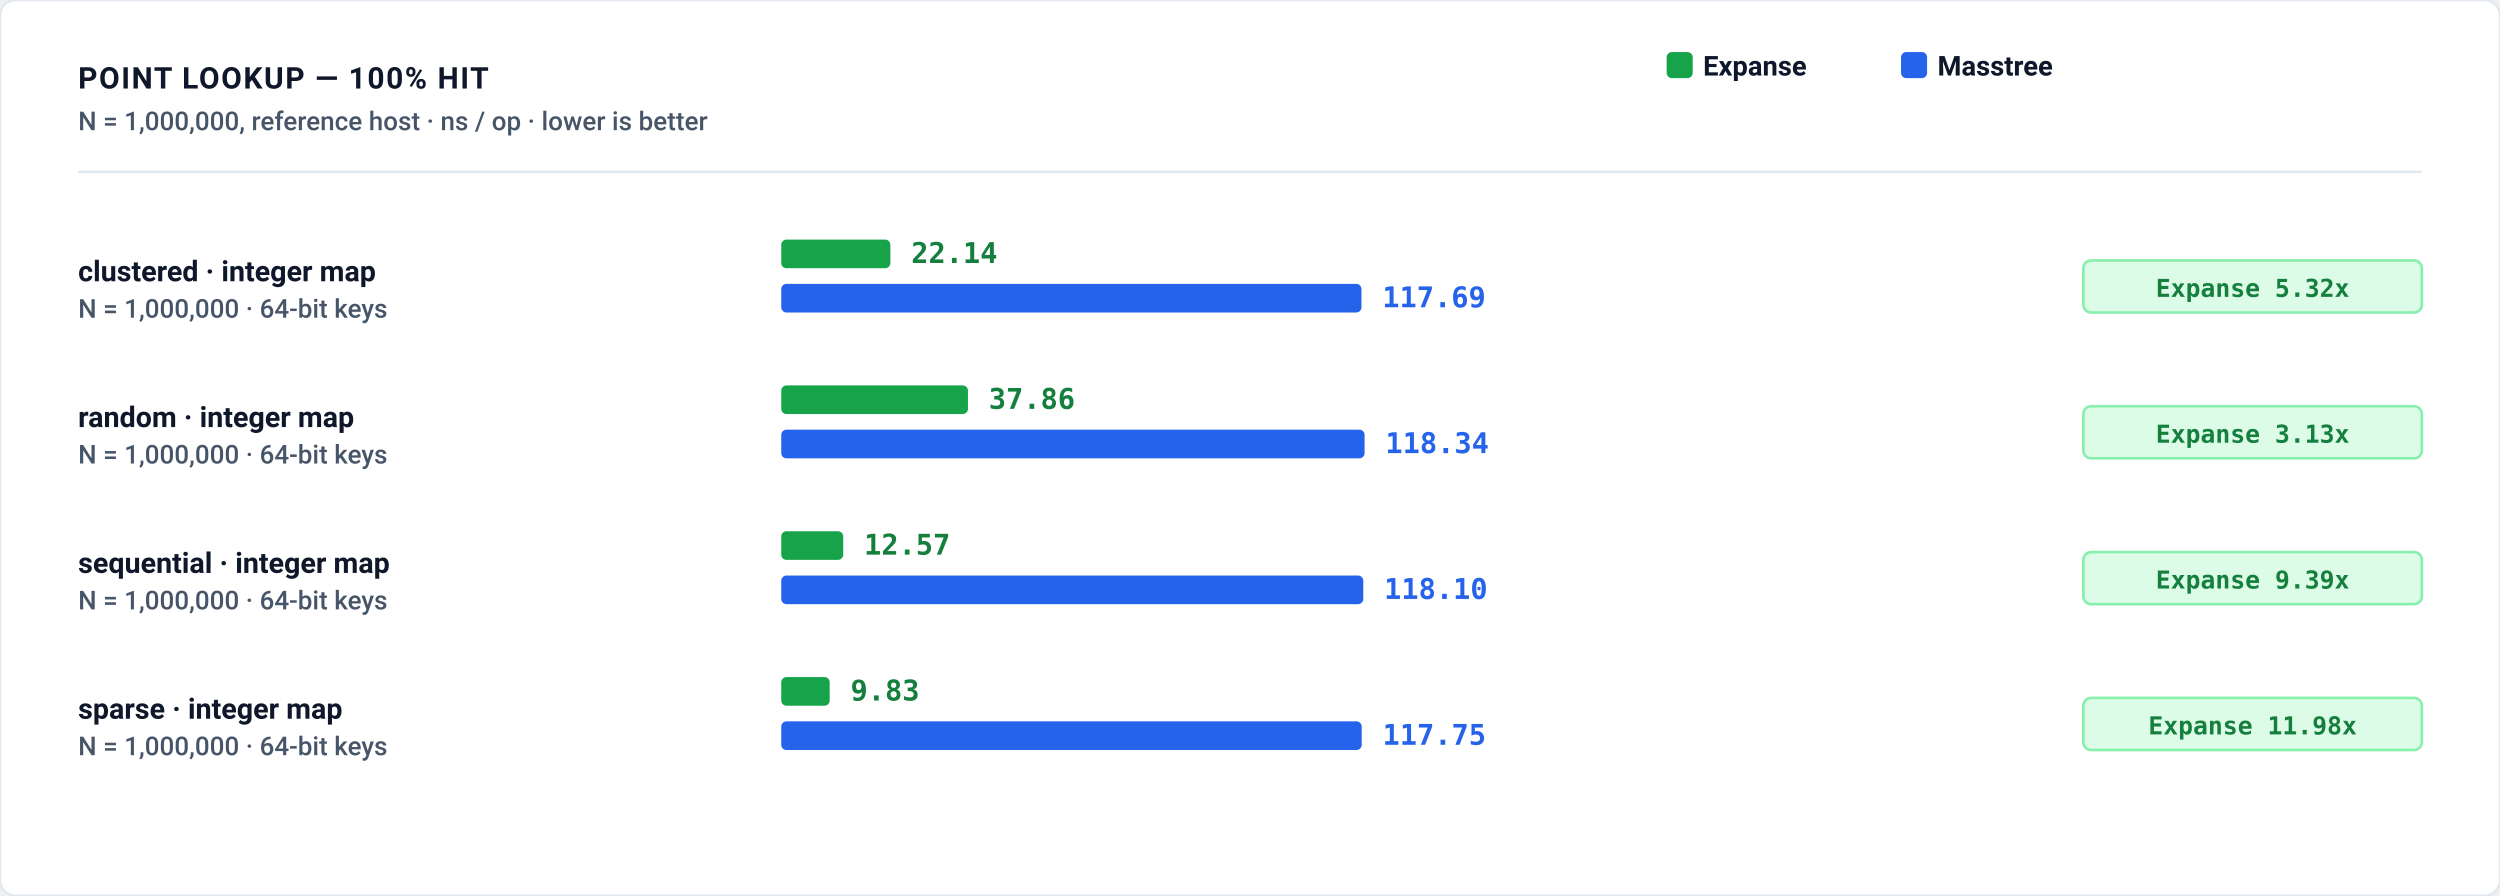
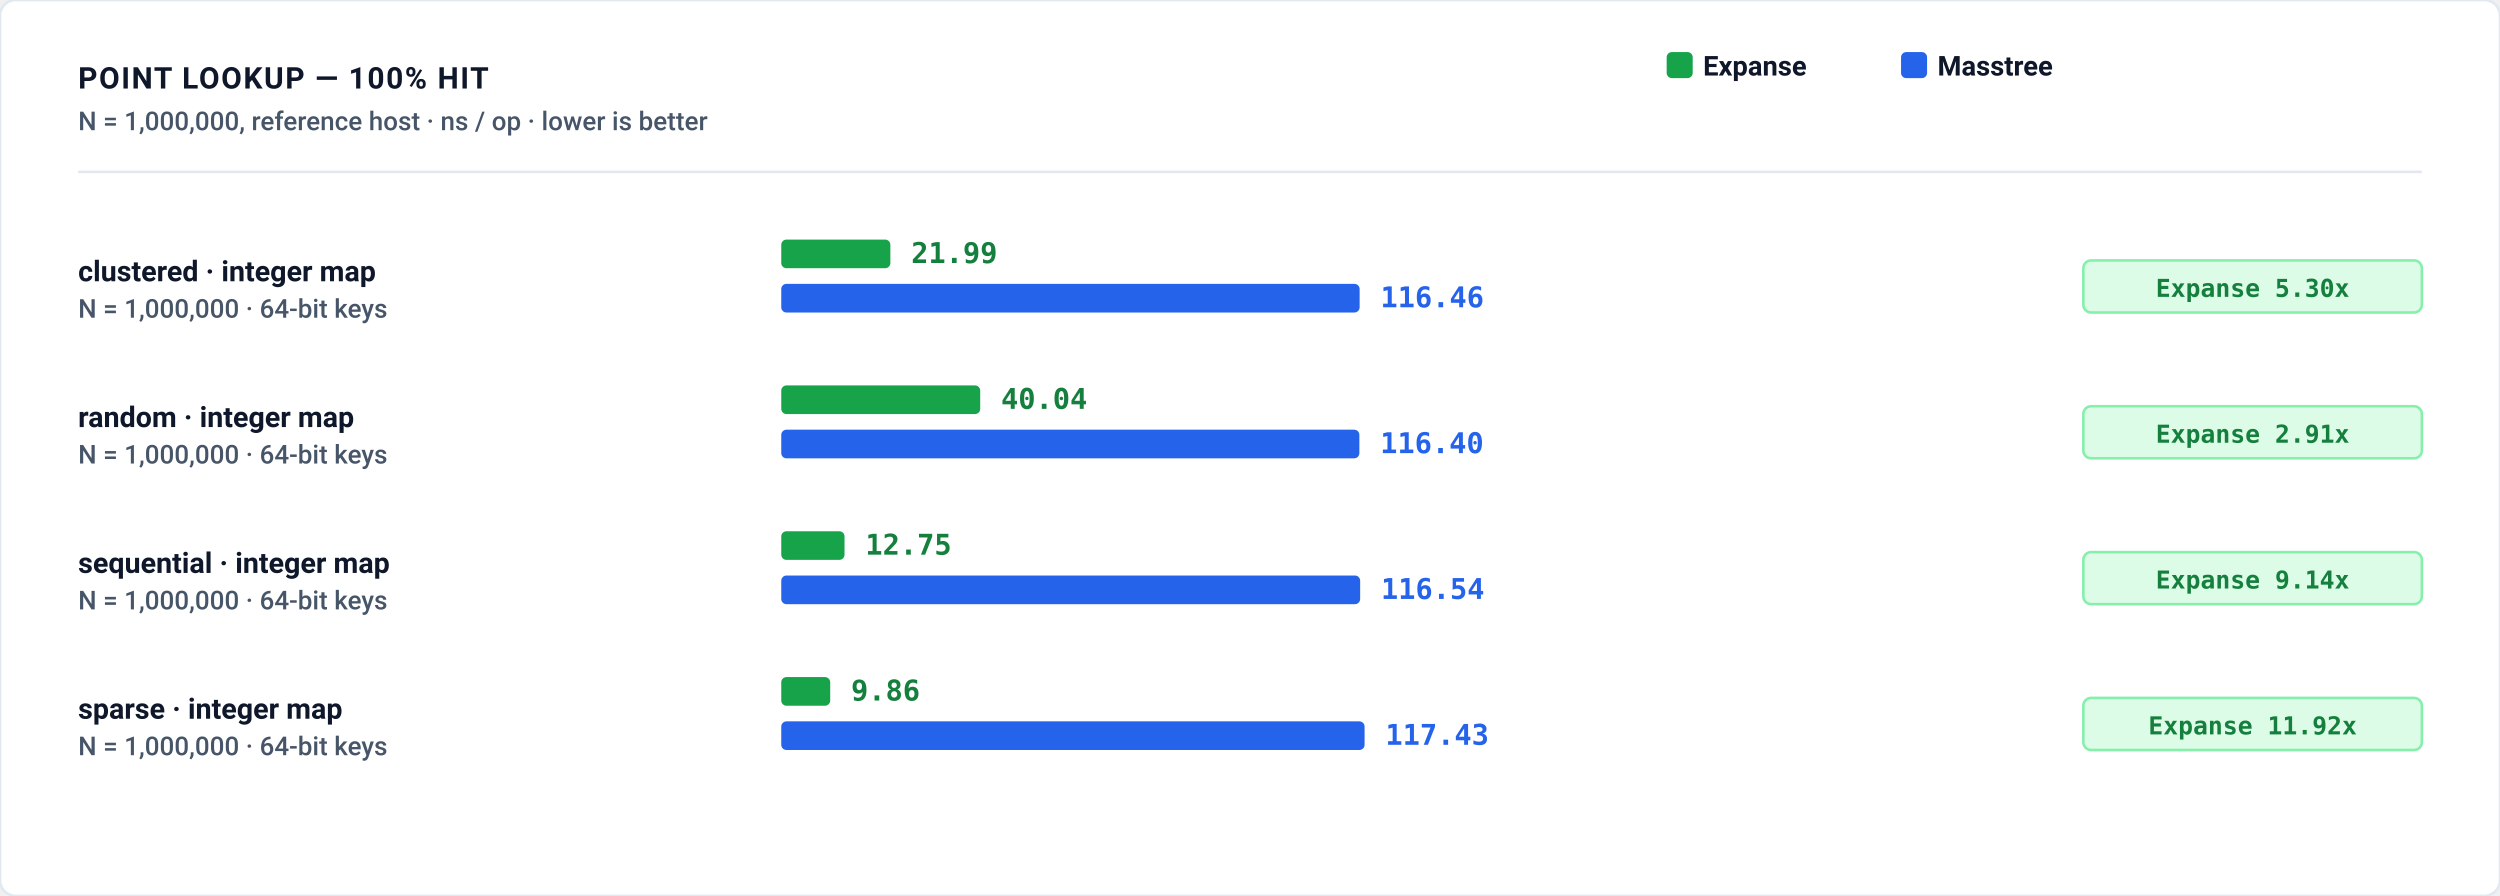
<svg xmlns="http://www.w3.org/2000/svg" role="img" viewBox="0 0 960 344" width="100%" height="100%">
  <defs>
    <style>
      .bg { fill: #ffffff; }
      .border { stroke: #e2e8f0; stroke-width: 1px; fill: none; }
      .grid { stroke: #f1f5f9; stroke-width: 1px; stroke-dasharray: 2,3; }
      .axis { stroke: #cbd5e1; stroke-width: 1.5px; }
      .divider { stroke: #e2e8f0; stroke-width: 1px; }

      .t-title { font-family: -apple-system, BlinkMacSystemFont, "Segoe UI", Roboto, Helvetica, Arial, sans-serif; font-size: 11.5px; font-weight: 700; letter-spacing: 0.6px; fill: #0f172a; text-transform: uppercase; }
      .t-sub { font-family: -apple-system, BlinkMacSystemFont, "Segoe UI", Roboto, Helvetica, Arial, sans-serif; font-size: 10px; font-weight: 500; fill: #475569; }
      .t-unit { font-family: ui-monospace, SFMono-Regular, Menlo, Monaco, Consolas, monospace; font-size: 10px; font-weight: 600; fill: #475569; }
      .t-axis-label { font-family: ui-monospace, SFMono-Regular, Menlo, Monaco, Consolas, monospace; font-size: 9.5px; font-weight: 500; fill: #64748b; }
      .t-bar-label { font-family: -apple-system, BlinkMacSystemFont, "Segoe UI", Roboto, Helvetica, Arial, sans-serif; font-size: 11px; font-weight: 700; fill: #0f172a; }
      .t-legend { font-family: -apple-system, BlinkMacSystemFont, "Segoe UI", Roboto, Helvetica, Arial, sans-serif; font-size: 10.5px; font-weight: 600; fill: #0f172a; }

      .t-val-accent { font-family: ui-monospace, SFMono-Regular, Menlo, Monaco, Consolas, monospace; font-size: 11px; font-weight: 700; fill: #15803d; }
      .t-val-blue { font-family: ui-monospace, SFMono-Regular, Menlo, Monaco, Consolas, monospace; font-size: 11px; font-weight: 600; fill: #2563eb; }
      .t-note { font-family: -apple-system, BlinkMacSystemFont, "Segoe UI", Roboto, Helvetica, Arial, sans-serif; font-size: 9.5px; font-weight: 500; fill: #64748b; }

      .b-expanse { fill: #16a34a; }
      .b-art { fill: #2563eb; }
      .b-masstree { fill: #2563eb; }
      .b-btree { fill: #d97706; }
      .b-hashmap { fill: #7c3aed; }

      .badge-win { fill: #dcfce7; stroke: #86efac; stroke-width: 1px; }
      .badge-win-text { font-family: ui-monospace, SFMono-Regular, Menlo, Monaco, Consolas, monospace; font-size: 9.5px; font-weight: 700; fill: #15803d; text-anchor: middle; }
      .badge-loss { fill: #fef3c7; stroke: #fcd34d; stroke-width: 1px; }
      .badge-loss-text { font-family: ui-monospace, SFMono-Regular, Menlo, Monaco, Consolas, monospace; font-size: 9.5px; font-weight: 700; fill: #b45309; text-anchor: middle; }

      @media (prefers-color-scheme: dark) {
        .bg { fill: #0d1117; }
        .border { stroke: #30363d; }
        .grid { stroke: #21262d; }
        .axis { stroke: #484f58; }
        .divider { stroke: #21262d; }
        .t-title { fill: #f0f6fc; }
        .t-sub { fill: #94a3b8; }
        .t-unit { fill: #94a3b8; }
        .t-axis-label { fill: #94a3b8; }
        .t-bar-label { fill: #f8fafc; }
        .t-legend { fill: #f8fafc; }
        .t-val-accent { fill: #4ade80; }
        .t-val-blue { fill: #38bdf8; }
        .t-note { fill: #94a3b8; }
        .b-expanse { fill: #22c55e; }
        .b-art { fill: #3b82f6; }
        .b-masstree { fill: #3b82f6; }
        .b-btree { fill: #f59e0b; }
        .b-hashmap { fill: #a855f7; }
        .badge-win { fill: #052e16; stroke: #166534; }
        .badge-win-text { fill: #4ade80; }
        .badge-loss { fill: #451a03; stroke: #92400e; }
        .badge-loss-text { fill: #fbbf24; }
      }

      :root[data-theme="dark"] .bg, [data-theme="dark"] .bg { fill: #0d1117; }
      :root[data-theme="dark"] .border, [data-theme="dark"] .border { stroke: #30363d; }
      :root[data-theme="dark"] .grid, [data-theme="dark"] .grid { stroke: #21262d; }
      :root[data-theme="dark"] .axis, [data-theme="dark"] .axis { stroke: #484f58; }
      :root[data-theme="dark"] .divider, [data-theme="dark"] .divider { stroke: #21262d; }
      :root[data-theme="dark"] .t-title, [data-theme="dark"] .t-title { fill: #f0f6fc; }
      :root[data-theme="dark"] .t-sub, [data-theme="dark"] .t-sub { fill: #94a3b8; }
      :root[data-theme="dark"] .t-unit, [data-theme="dark"] .t-unit { fill: #94a3b8; }
      :root[data-theme="dark"] .t-axis-label, [data-theme="dark"] .t-axis-label { fill: #94a3b8; }
      :root[data-theme="dark"] .t-bar-label, [data-theme="dark"] .t-bar-label { fill: #f8fafc; }
      :root[data-theme="dark"] .t-legend, [data-theme="dark"] .t-legend { fill: #f8fafc; }
      :root[data-theme="dark"] .t-val-accent, [data-theme="dark"] .t-val-accent { fill: #4ade80; }
      :root[data-theme="dark"] .t-val-blue, [data-theme="dark"] .t-val-blue { fill: #38bdf8; }
      :root[data-theme="dark"] .t-note, [data-theme="dark"] .t-note { fill: #94a3b8; }
      :root[data-theme="dark"] .b-expanse, [data-theme="dark"] .b-expanse { fill: #22c55e; }
      :root[data-theme="dark"] .b-art, [data-theme="dark"] .b-art { fill: #3b82f6; }
      :root[data-theme="dark"] .b-masstree, [data-theme="dark"] .b-masstree { fill: #3b82f6; }
      :root[data-theme="dark"] .b-btree, [data-theme="dark"] .b-btree { fill: #f59e0b; }
      :root[data-theme="dark"] .b-hashmap, [data-theme="dark"] .b-hashmap { fill: #a855f7; }
      :root[data-theme="dark"] .badge-win, [data-theme="dark"] .badge-win { fill: #052e16; stroke: #166534; }
      :root[data-theme="dark"] .badge-win-text, [data-theme="dark"] .badge-win-text { fill: #4ade80; }
      :root[data-theme="dark"] .badge-loss, [data-theme="dark"] .badge-loss { fill: #451a03; stroke: #92400e; }
      :root[data-theme="dark"] .badge-loss-text, [data-theme="dark"] .badge-loss-text { fill: #fbbf24; }
    </style>
  </defs>
  <rect width="100%" height="100%" class="bg" rx="6" />
  <rect width="100%" height="100%" class="border" rx="6" />
  <text x="30" y="34" class="t-title">POINT LOOKUP — 100% HIT</text>
  <text x="30" y="50" class="t-sub">N = 1,000,000, reference host · ns / op · lower is better</text>
  <g transform="translate(640, 20)">
    <rect x="0" y="0" width="10" height="10" rx="2" class="b-expanse" />
    <text x="14" y="9" class="t-legend">Expanse</text>
    <rect x="90" y="0" width="10" height="10" rx="2" class="b-masstree" />
    <text x="104" y="9" class="t-legend">Masstree</text>
  </g>
  <line x1="30" y1="66" x2="930" y2="66" class="divider" />
  <text x="30" y="108" class="t-bar-label">clustered · integer map</text>
  <text x="30" y="122" class="t-sub">N = 1,000,000 · 64-bit keys</text>
  <rect x="300" y="92" width="41.9" height="11" rx="2" class="b-expanse" />
-   <text x="349.9" y="101" class="t-val-accent">22.14</text>
-   <rect x="300" y="109" width="222.8" height="11" rx="2" class="b-masstree" />
-   <text x="530.8" y="118" class="t-val-blue">117.69</text>
+   <text x="349.9" y="101" class="t-val-accent">21.99</text>
+   <rect x="300" y="109" width="222.1" height="11" rx="2" class="b-masstree" />
+   <text x="530.1" y="118" class="t-val-blue">116.46</text>
  <rect x="800" y="100" width="130" height="20" rx="3" class="badge-win" />
-   <text x="865" y="114" class="badge-win-text">Expanse 5.32x</text>
+   <text x="865" y="114" class="badge-win-text">Expanse 5.30x</text>
  <text x="30" y="164" class="t-bar-label">random · integer map</text>
  <text x="30" y="178" class="t-sub">N = 1,000,000 · 64-bit keys</text>
-   <rect x="300" y="148" width="71.7" height="11" rx="2" class="b-expanse" />
-   <text x="379.7" y="157" class="t-val-accent">37.86</text>
-   <rect x="300" y="165" width="224.0" height="11" rx="2" class="b-masstree" />
-   <text x="532.0" y="174" class="t-val-blue">118.34</text>
+   <rect x="300" y="148" width="76.4" height="11" rx="2" class="b-expanse" />
+   <text x="384.4" y="157" class="t-val-accent">40.04</text>
+   <rect x="300" y="165" width="222.0" height="11" rx="2" class="b-masstree" />
+   <text x="530.0" y="174" class="t-val-blue">116.40</text>
  <rect x="800" y="156" width="130" height="20" rx="3" class="badge-win" />
-   <text x="865" y="170" class="badge-win-text">Expanse 3.13x</text>
+   <text x="865" y="170" class="badge-win-text">Expanse 2.91x</text>
  <text x="30" y="220" class="t-bar-label">sequential · integer map</text>
  <text x="30" y="234" class="t-sub">N = 1,000,000 · 64-bit keys</text>
-   <rect x="300" y="204" width="23.8" height="11" rx="2" class="b-expanse" />
-   <text x="331.8" y="213" class="t-val-accent">12.57</text>
-   <rect x="300" y="221" width="223.5" height="11" rx="2" class="b-masstree" />
-   <text x="531.5" y="230" class="t-val-blue">118.10</text>
+   <rect x="300" y="204" width="24.3" height="11" rx="2" class="b-expanse" />
+   <text x="332.3" y="213" class="t-val-accent">12.75</text>
+   <rect x="300" y="221" width="222.3" height="11" rx="2" class="b-masstree" />
+   <text x="530.3" y="230" class="t-val-blue">116.54</text>
  <rect x="800" y="212" width="130" height="20" rx="3" class="badge-win" />
-   <text x="865" y="226" class="badge-win-text">Expanse 9.39x</text>
+   <text x="865" y="226" class="badge-win-text">Expanse 9.14x</text>
  <text x="30" y="276" class="t-bar-label">sparse · integer map</text>
  <text x="30" y="290" class="t-sub">N = 1,000,000 · 64-bit keys</text>
-   <rect x="300" y="260" width="18.6" height="11" rx="2" class="b-expanse" />
-   <text x="326.6" y="269" class="t-val-accent">9.83</text>
-   <rect x="300" y="277" width="222.9" height="11" rx="2" class="b-masstree" />
-   <text x="530.9" y="286" class="t-val-blue">117.75</text>
+   <rect x="300" y="260" width="18.8" height="11" rx="2" class="b-expanse" />
+   <text x="326.8" y="269" class="t-val-accent">9.86</text>
+   <rect x="300" y="277" width="224.0" height="11" rx="2" class="b-masstree" />
+   <text x="532.0" y="286" class="t-val-blue">117.43</text>
  <rect x="800" y="268" width="130" height="20" rx="3" class="badge-win" />
-   <text x="865" y="282" class="badge-win-text">Expanse 11.98x</text>
+   <text x="865" y="282" class="badge-win-text">Expanse 11.92x</text>
</svg>
